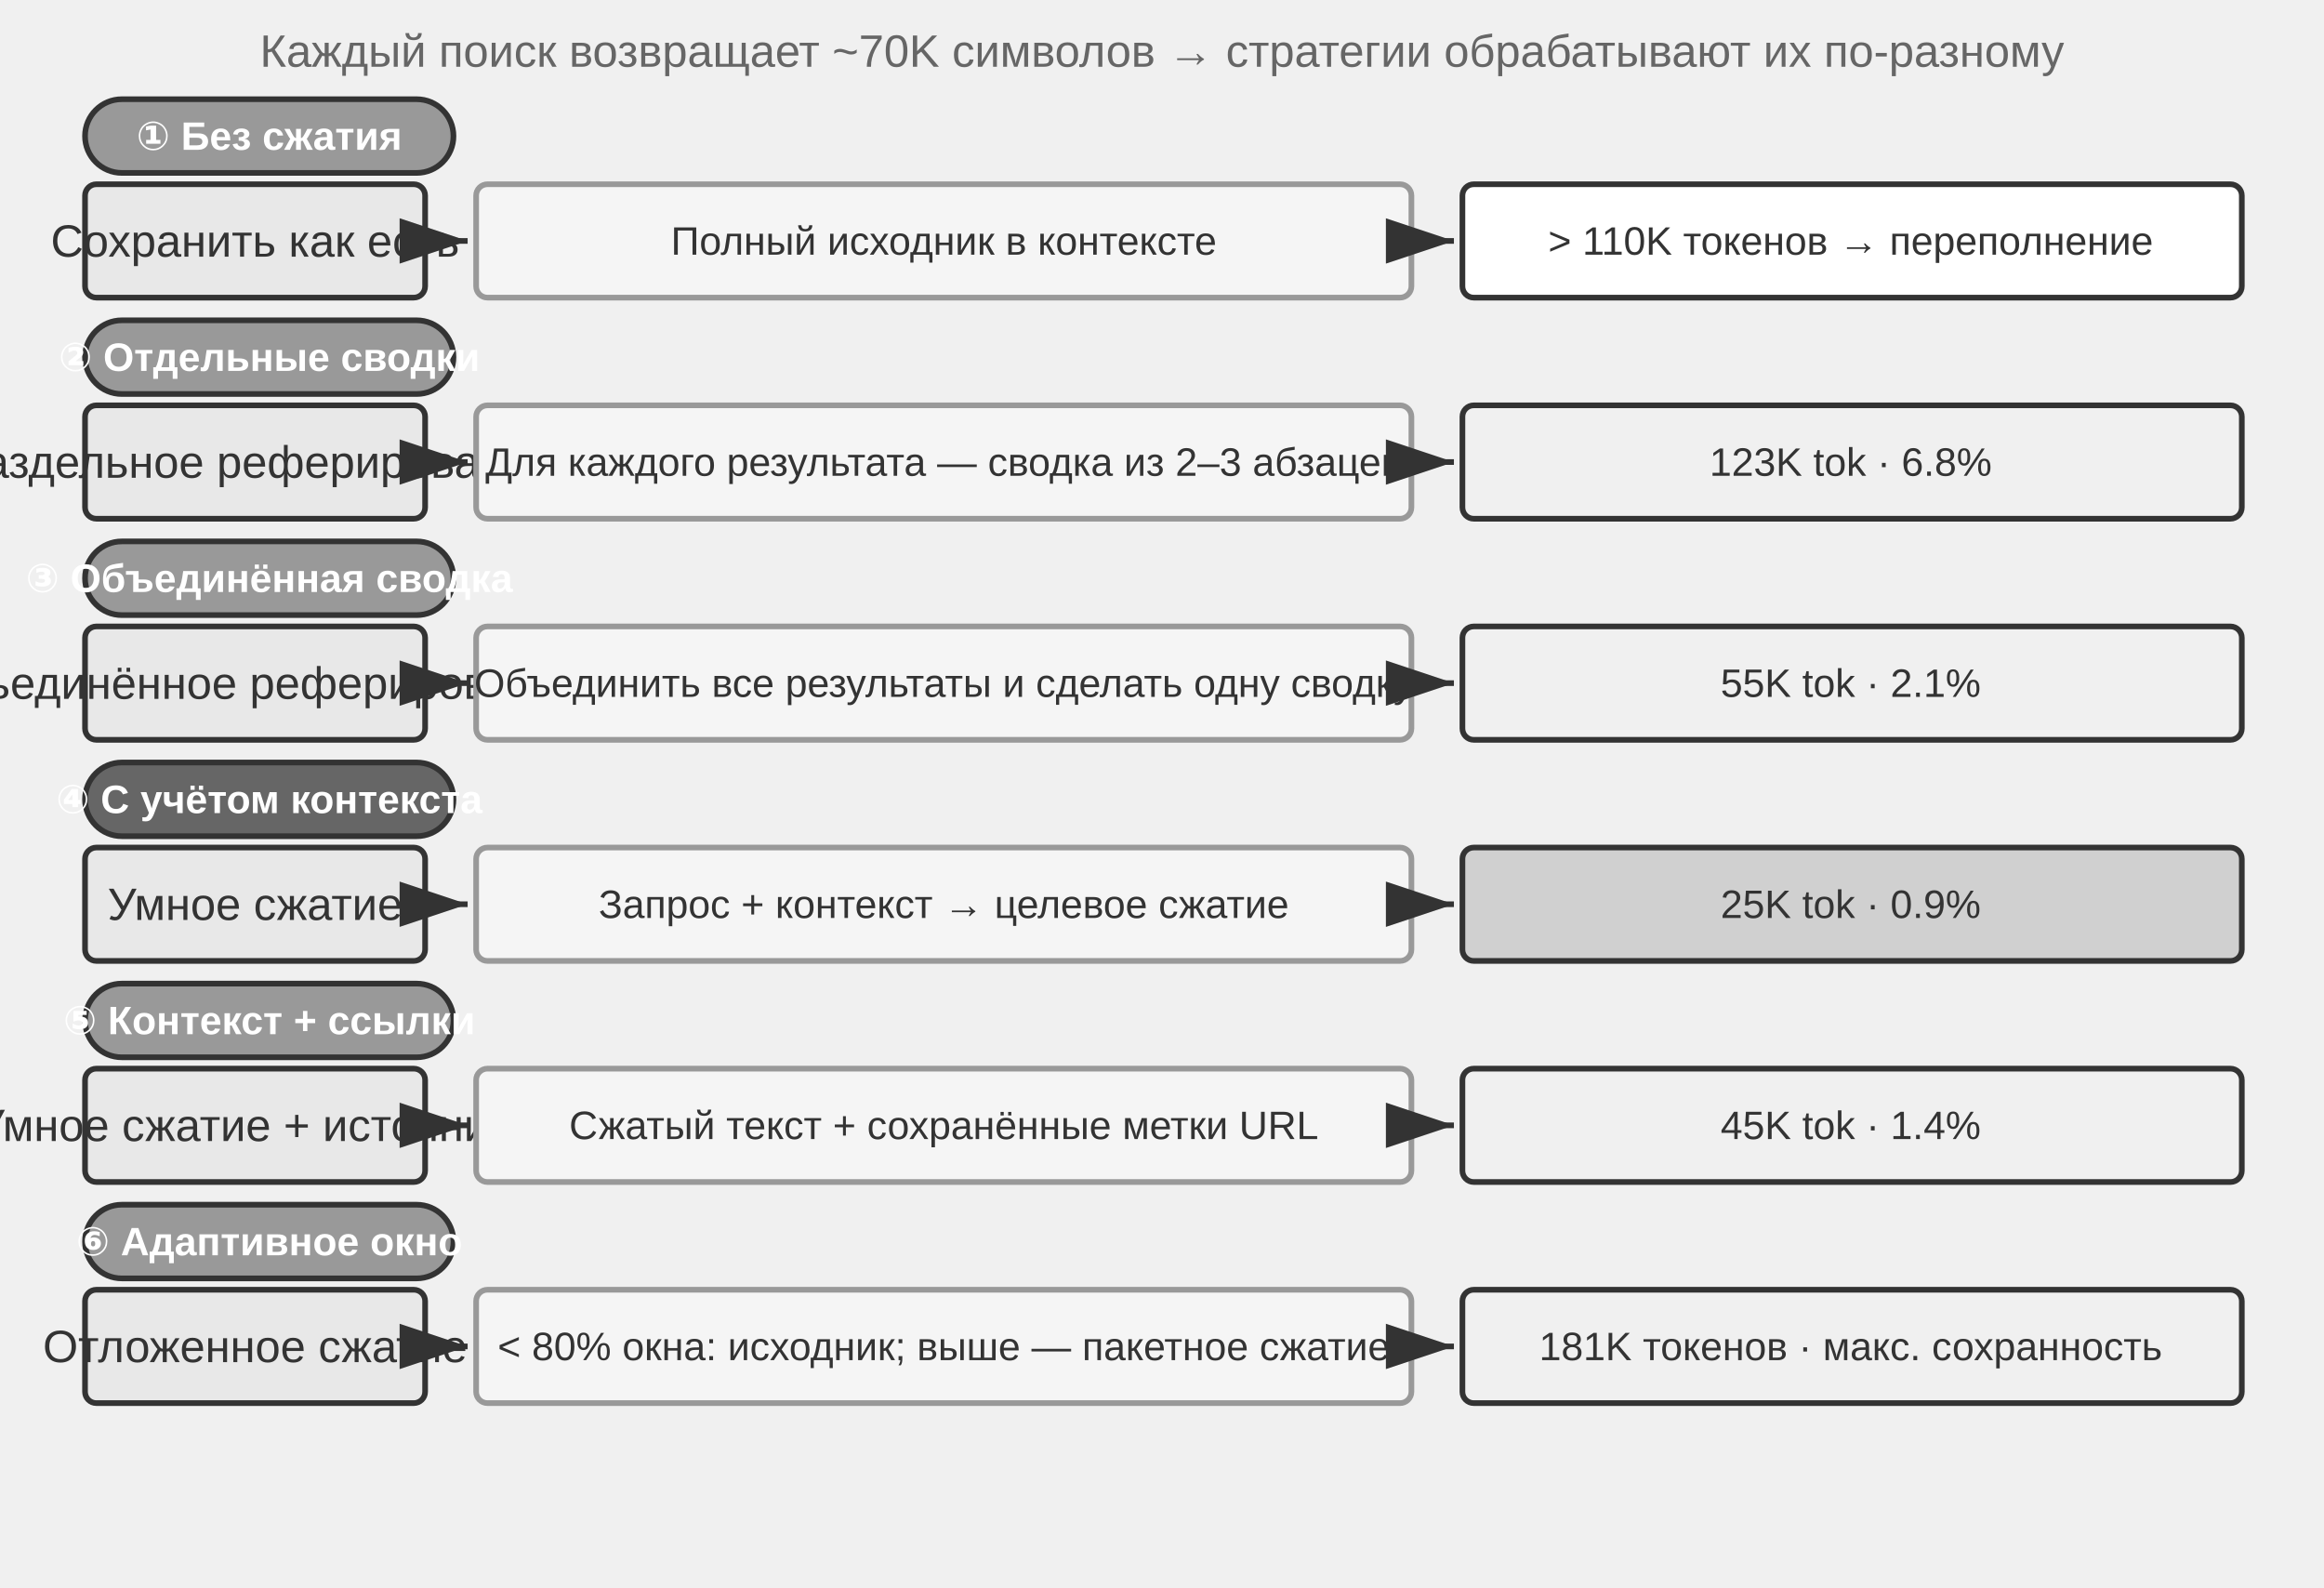
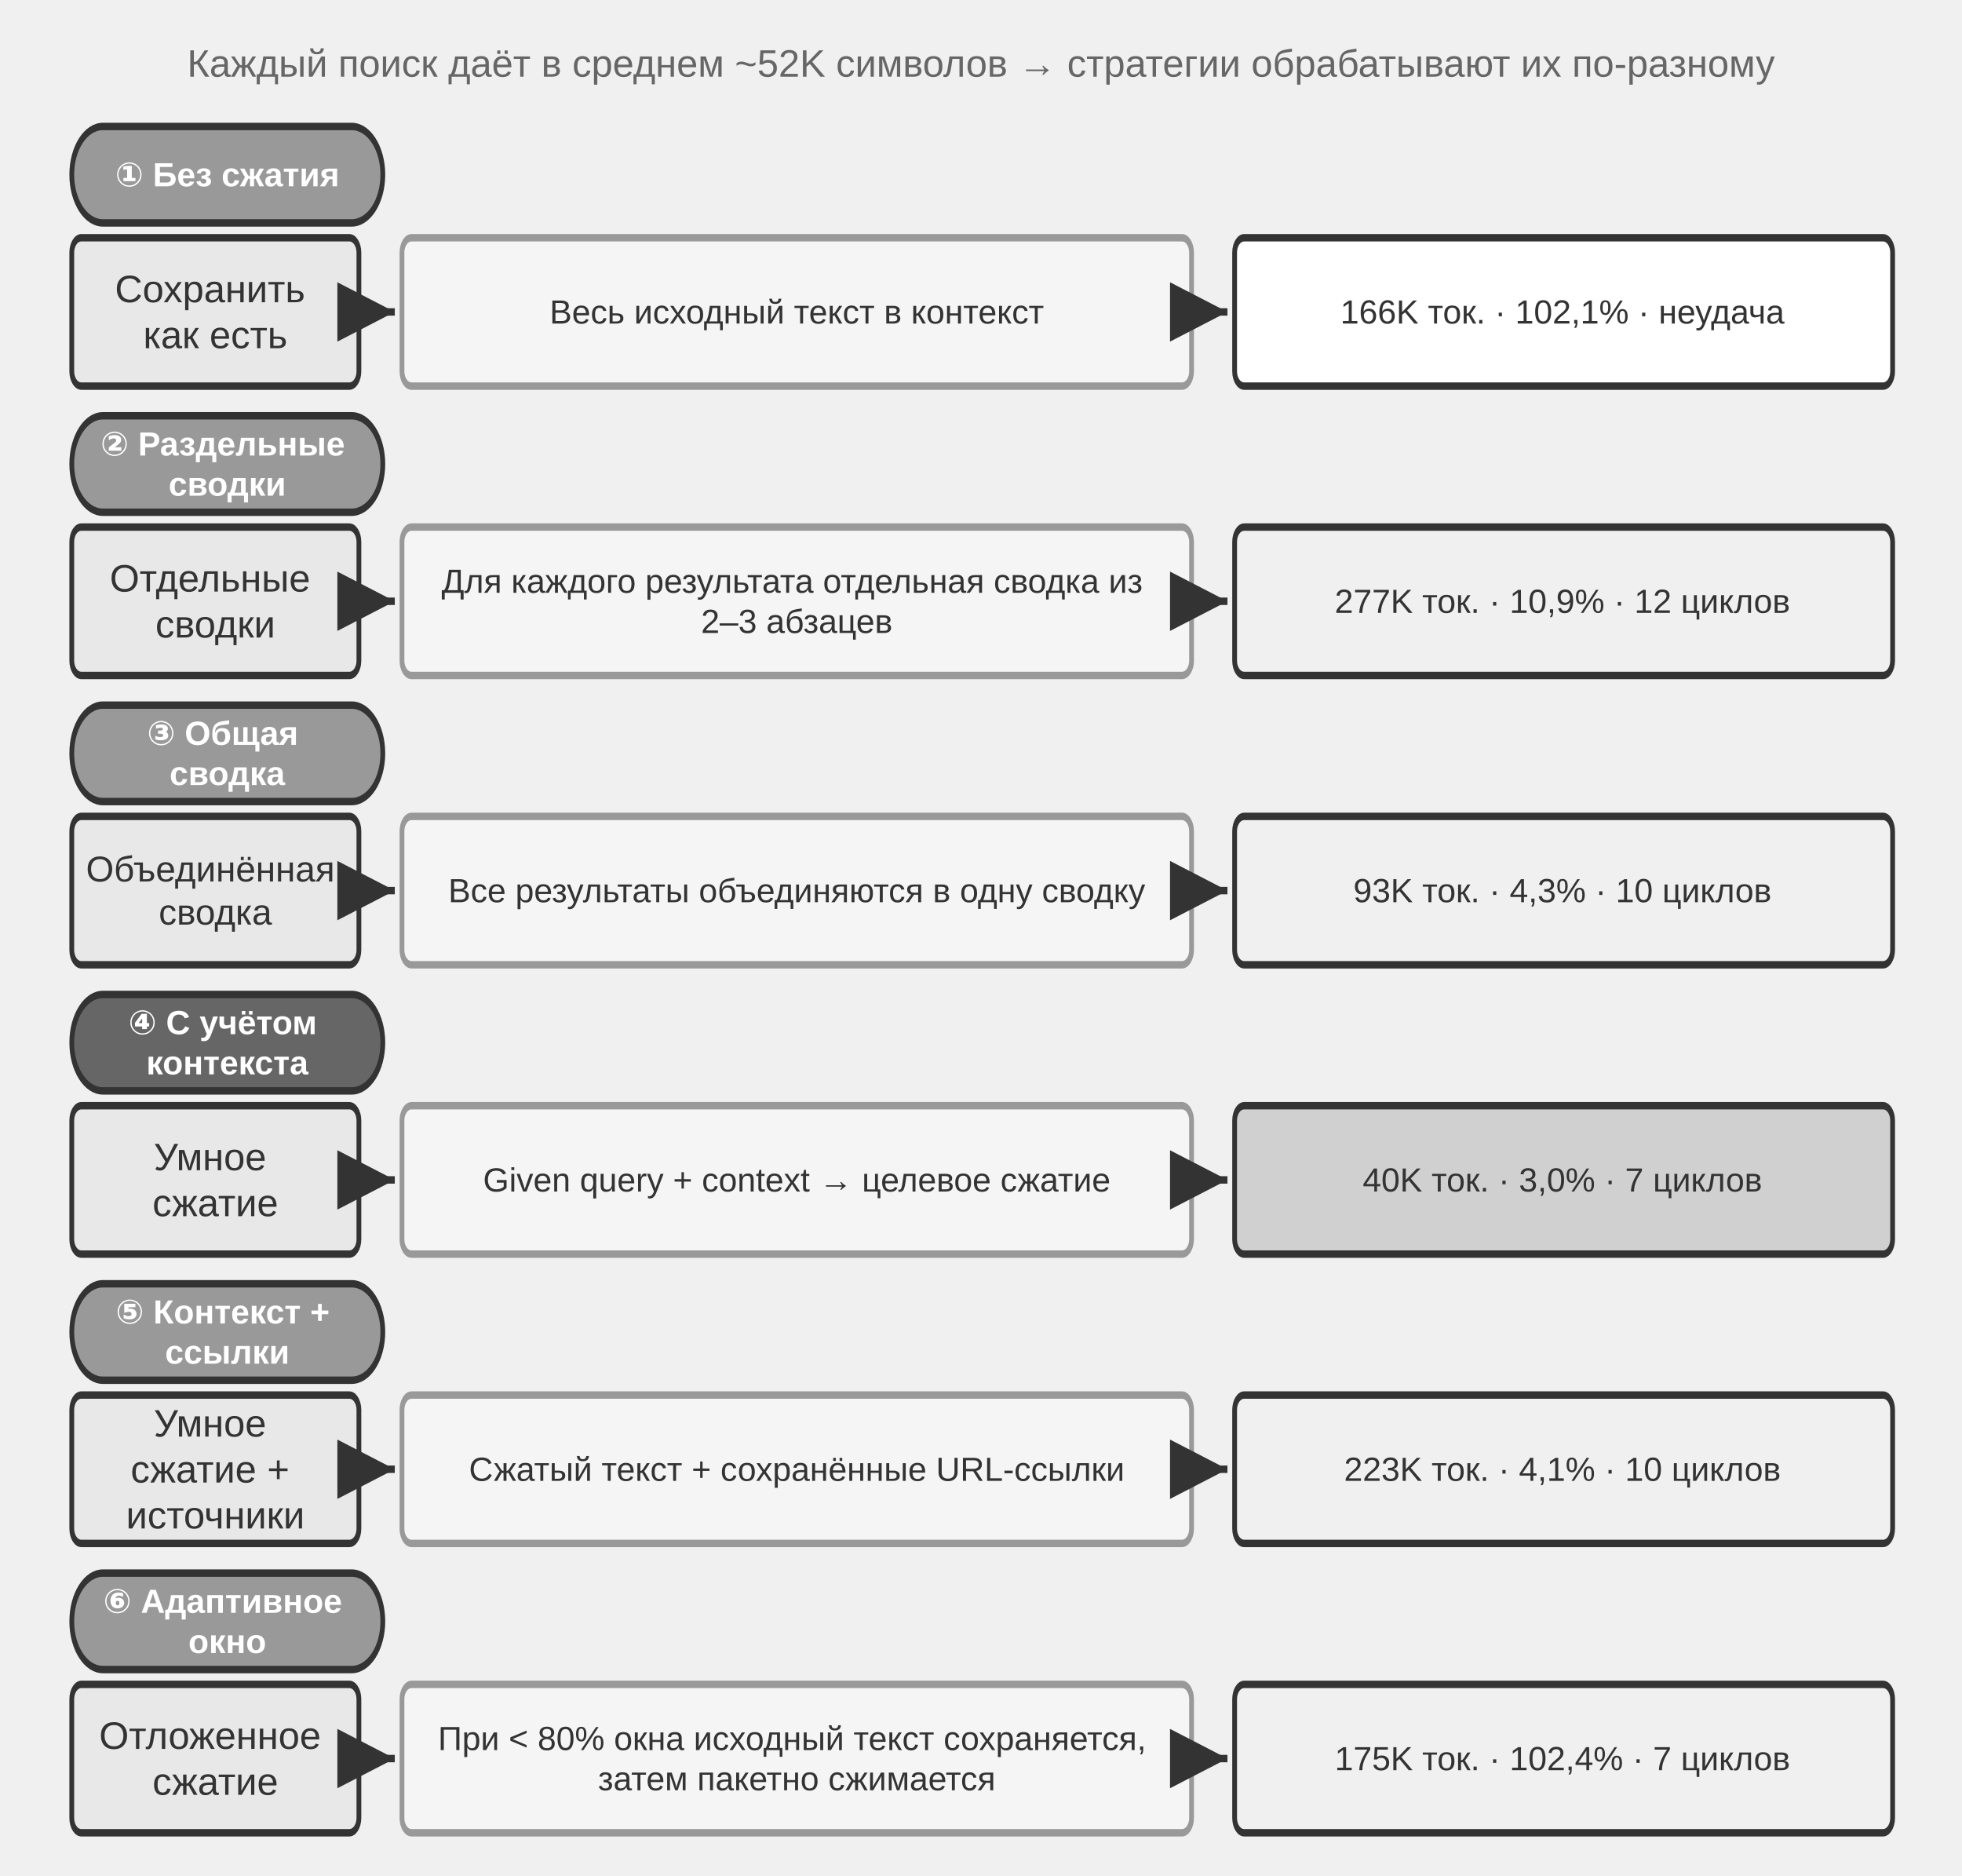
- <svg xmlns="http://www.w3.org/2000/svg" viewBox="0 40 820 560" width="820" height="560" style="background:#ffffff">
+ <svg xmlns="http://www.w3.org/2000/svg" viewBox="0 63.4 820 783.85" width="820" height="783.85" style="background:#ffffff">
  <defs>
    <marker id="ah" markerWidth="12" markerHeight="8" refX="12" refY="4" orient="auto">
      <polygon points="0 0, 12 4, 0 8" fill="#333333" />
    </marker>
    <marker id="ah-light" markerWidth="12" markerHeight="8" refX="12" refY="4" orient="auto">
      <polygon points="0 0, 12 4, 0 8" fill="#999999" />
    </marker>
  </defs>
-   <text x="410" y="58" font-family="Arial, 'Helvetica Neue', Helvetica, 'PingFang SC', 'Microsoft YaHei', sans-serif" font-size="16" fill="#666666" text-anchor="middle" dominant-baseline="central" font-weight="normal" textLength="359.59" lengthAdjust="spacingAndGlyphs">Каждый поиск возвращает ~70K символов → стратегии обрабатывают их по-разному</text>
-   <rect x="30" y="75" width="130" height="26" rx="13" fill="#999999" stroke="#333333" stroke-width="2" />
-   <text x="95.0" y="88.0" font-family="Arial, 'Helvetica Neue', Helvetica, 'PingFang SC', 'Microsoft YaHei', sans-serif" font-size="14" fill="#ffffff" text-anchor="middle" dominant-baseline="central" font-weight="bold" textLength="58.45" lengthAdjust="spacingAndGlyphs">① Без сжатия</text>
-   <rect x="30" y="105" width="120" height="40" rx="4" fill="#e8e8e8" stroke="#333333" stroke-width="2" />
-   <text x="90" y="125" font-family="Arial, 'Helvetica Neue', Helvetica, 'PingFang SC', 'Microsoft YaHei', sans-serif" font-size="16" fill="#333333" text-anchor="middle" dominant-baseline="central" font-weight="normal" textLength="64.00" lengthAdjust="spacingAndGlyphs">Сохранить как есть</text>
-   <line x1="152" y1="125" x2="165" y2="125" stroke="#333333" stroke-width="2" marker-end="url(#ah)" />
-   <rect x="168" y="105" width="330" height="40" rx="4" fill="#f5f5f5" stroke="#999999" stroke-width="2" />
-   <text x="333" y="125" font-family="Arial, 'Helvetica Neue', Helvetica, 'PingFang SC', 'Microsoft YaHei', sans-serif" font-size="14" fill="#333333" text-anchor="middle" dominant-baseline="central" font-weight="normal" textLength="126.00" lengthAdjust="spacingAndGlyphs">Полный исходник в контексте</text>
-   <line x1="500" y1="125" x2="513" y2="125" stroke="#333333" stroke-width="2" marker-end="url(#ah)" />
-   <rect x="516" y="105" width="275" height="40" rx="4" fill="#ffffff" stroke="#333333" stroke-width="2" />
-   <text x="653" y="125" font-family="Arial, 'Helvetica Neue', Helvetica, 'PingFang SC', 'Microsoft YaHei', sans-serif" font-size="14" fill="#333333" text-anchor="middle" dominant-baseline="central" font-weight="normal" textLength="116.08" lengthAdjust="spacingAndGlyphs">&gt; 110K токенов → переполнение</text>
-   <rect x="30" y="153" width="130" height="26" rx="13" fill="#999999" stroke="#333333" stroke-width="2" />
-   <text x="95.0" y="166.0" font-family="Arial, 'Helvetica Neue', Helvetica, 'PingFang SC', 'Microsoft YaHei', sans-serif" font-size="14" fill="#ffffff" text-anchor="middle" dominant-baseline="central" font-weight="bold" textLength="72.45" lengthAdjust="spacingAndGlyphs">② Отдельные сводки</text>
-   <rect x="30" y="183" width="120" height="40" rx="4" fill="#e8e8e8" stroke="#333333" stroke-width="2" />
-   <text x="90" y="203" font-family="Arial, 'Helvetica Neue', Helvetica, 'PingFang SC', 'Microsoft YaHei', sans-serif" font-size="16" fill="#333333" text-anchor="middle" dominant-baseline="central" font-weight="normal" textLength="64.00" lengthAdjust="spacingAndGlyphs">Раздельное реферирование</text>
-   <line x1="152" y1="203" x2="165" y2="203" stroke="#333333" stroke-width="2" marker-end="url(#ah)" />
-   <rect x="168" y="183" width="330" height="40" rx="4" fill="#f5f5f5" stroke="#999999" stroke-width="2" />
-   <text x="333" y="203" font-family="Arial, 'Helvetica Neue', Helvetica, 'PingFang SC', 'Microsoft YaHei', sans-serif" font-size="14" fill="#333333" text-anchor="middle" dominant-baseline="central" font-weight="normal" textLength="182.02" lengthAdjust="spacingAndGlyphs">Для каждого результата — сводка из 2–3 абзацев</text>
-   <line x1="500" y1="203" x2="513" y2="203" stroke="#333333" stroke-width="2" marker-end="url(#ah)" />
-   <rect x="516" y="183" width="275" height="40" rx="4" fill="#f0f0f0" stroke="#333333" stroke-width="2" />
-   <text x="653" y="203" font-family="Arial, 'Helvetica Neue', Helvetica, 'PingFang SC', 'Microsoft YaHei', sans-serif" font-size="14" fill="#333333" text-anchor="middle" dominant-baseline="central" font-weight="normal">123K tok · 6.8%</text>
-   <rect x="30" y="231" width="130" height="26" rx="13" fill="#999999" stroke="#333333" stroke-width="2" />
-   <text x="95.0" y="244.0" font-family="Arial, 'Helvetica Neue', Helvetica, 'PingFang SC', 'Microsoft YaHei', sans-serif" font-size="14" fill="#ffffff" text-anchor="middle" dominant-baseline="central" font-weight="bold" textLength="72.45" lengthAdjust="spacingAndGlyphs">③ Объединённая сводка</text>
-   <rect x="30" y="261" width="120" height="40" rx="4" fill="#e8e8e8" stroke="#333333" stroke-width="2" />
-   <text x="90" y="281" font-family="Arial, 'Helvetica Neue', Helvetica, 'PingFang SC', 'Microsoft YaHei', sans-serif" font-size="16" fill="#333333" text-anchor="middle" dominant-baseline="central" font-weight="normal" textLength="64.00" lengthAdjust="spacingAndGlyphs">Объединённое реферирование</text>
-   <line x1="152" y1="281" x2="165" y2="281" stroke="#333333" stroke-width="2" marker-end="url(#ah)" />
-   <rect x="168" y="261" width="330" height="40" rx="4" fill="#f5f5f5" stroke="#999999" stroke-width="2" />
-   <text x="333" y="281" font-family="Arial, 'Helvetica Neue', Helvetica, 'PingFang SC', 'Microsoft YaHei', sans-serif" font-size="14" fill="#333333" text-anchor="middle" dominant-baseline="central" font-weight="normal" textLength="154.00" lengthAdjust="spacingAndGlyphs">Объединить все результаты и сделать одну сводку</text>
-   <line x1="500" y1="281" x2="513" y2="281" stroke="#333333" stroke-width="2" marker-end="url(#ah)" />
-   <rect x="516" y="261" width="275" height="40" rx="4" fill="#f0f0f0" stroke="#333333" stroke-width="2" />
-   <text x="653" y="281" font-family="Arial, 'Helvetica Neue', Helvetica, 'PingFang SC', 'Microsoft YaHei', sans-serif" font-size="14" fill="#333333" text-anchor="middle" dominant-baseline="central" font-weight="normal">55K tok · 2.1%</text>
-   <rect x="30" y="309" width="130" height="26" rx="13" fill="#666666" stroke="#333333" stroke-width="2" />
-   <text x="95.0" y="322.0" font-family="Arial, 'Helvetica Neue', Helvetica, 'PingFang SC', 'Microsoft YaHei', sans-serif" font-size="14" fill="#ffffff" text-anchor="middle" dominant-baseline="central" font-weight="bold" textLength="86.45" lengthAdjust="spacingAndGlyphs">④ С учётом контекста</text>
-   <rect x="30" y="339" width="120" height="40" rx="4" fill="#e8e8e8" stroke="#333333" stroke-width="2" />
-   <text x="90" y="359" font-family="Arial, 'Helvetica Neue', Helvetica, 'PingFang SC', 'Microsoft YaHei', sans-serif" font-size="16" fill="#333333" text-anchor="middle" dominant-baseline="central" font-weight="normal" textLength="64.00" lengthAdjust="spacingAndGlyphs">Умное сжатие</text>
-   <line x1="152" y1="359" x2="165" y2="359" stroke="#333333" stroke-width="2" marker-end="url(#ah)" />
-   <rect x="168" y="339" width="330" height="40" rx="4" fill="#f5f5f5" stroke="#999999" stroke-width="2" />
-   <text x="333" y="359" font-family="Arial, 'Helvetica Neue', Helvetica, 'PingFang SC', 'Microsoft YaHei', sans-serif" font-size="14" fill="#333333" text-anchor="middle" dominant-baseline="central" font-weight="normal" textLength="228.36" lengthAdjust="spacingAndGlyphs">Запрос + контекст → целевое сжатие</text>
-   <line x1="500" y1="359" x2="513" y2="359" stroke="#333333" stroke-width="2" marker-end="url(#ah)" />
-   <rect x="516" y="339" width="275" height="40" rx="4" fill="#d0d0d0" stroke="#333333" stroke-width="2" />
-   <text x="653" y="359" font-family="Arial, 'Helvetica Neue', Helvetica, 'PingFang SC', 'Microsoft YaHei', sans-serif" font-size="14" fill="#333333" text-anchor="middle" dominant-baseline="central" font-weight="normal">25K tok · 0.9%</text>
-   <rect x="30" y="387" width="130" height="26" rx="13" fill="#999999" stroke="#333333" stroke-width="2" />
-   <text x="95.0" y="400.0" font-family="Arial, 'Helvetica Neue', Helvetica, 'PingFang SC', 'Microsoft YaHei', sans-serif" font-size="14" fill="#ffffff" text-anchor="middle" dominant-baseline="central" font-weight="bold" textLength="80.63" lengthAdjust="spacingAndGlyphs">⑤ Контекст + ссылки</text>
-   <rect x="30" y="417" width="120" height="40" rx="4" fill="#e8e8e8" stroke="#333333" stroke-width="2" />
-   <text x="90" y="437" font-family="Arial, 'Helvetica Neue', Helvetica, 'PingFang SC', 'Microsoft YaHei', sans-serif" font-size="16" fill="#333333" text-anchor="middle" dominant-baseline="central" font-weight="normal" textLength="73.34" lengthAdjust="spacingAndGlyphs">Умное сжатие + источники</text>
-   <line x1="152" y1="437" x2="165" y2="437" stroke="#333333" stroke-width="2" marker-end="url(#ah)" />
-   <rect x="168" y="417" width="330" height="40" rx="4" fill="#f5f5f5" stroke="#999999" stroke-width="2" />
-   <text x="333" y="437" font-family="Arial, 'Helvetica Neue', Helvetica, 'PingFang SC', 'Microsoft YaHei', sans-serif" font-size="14" fill="#333333" text-anchor="middle" dominant-baseline="central" font-weight="normal" textLength="191.23" lengthAdjust="spacingAndGlyphs">Сжатый текст + сохранённые метки URL</text>
-   <line x1="500" y1="437" x2="513" y2="437" stroke="#333333" stroke-width="2" marker-end="url(#ah)" />
-   <rect x="516" y="417" width="275" height="40" rx="4" fill="#f0f0f0" stroke="#333333" stroke-width="2" />
-   <text x="653" y="437" font-family="Arial, 'Helvetica Neue', Helvetica, 'PingFang SC', 'Microsoft YaHei', sans-serif" font-size="14" fill="#333333" text-anchor="middle" dominant-baseline="central" font-weight="normal">45K tok · 1.4%</text>
-   <rect x="30" y="465" width="130" height="26" rx="13" fill="#999999" stroke="#333333" stroke-width="2" />
-   <text x="95.0" y="478.0" font-family="Arial, 'Helvetica Neue', Helvetica, 'PingFang SC', 'Microsoft YaHei', sans-serif" font-size="14" fill="#ffffff" text-anchor="middle" dominant-baseline="central" font-weight="bold" textLength="86.45" lengthAdjust="spacingAndGlyphs">⑥ Адаптивное окно</text>
-   <rect x="30" y="495" width="120" height="40" rx="4" fill="#e8e8e8" stroke="#333333" stroke-width="2" />
-   <text x="90" y="515" font-family="Arial, 'Helvetica Neue', Helvetica, 'PingFang SC', 'Microsoft YaHei', sans-serif" font-size="16" fill="#333333" text-anchor="middle" dominant-baseline="central" font-weight="normal" textLength="64.00" lengthAdjust="spacingAndGlyphs">Отложенное сжатие</text>
-   <line x1="152" y1="515" x2="165" y2="515" stroke="#333333" stroke-width="2" marker-end="url(#ah)" />
-   <rect x="168" y="495" width="330" height="40" rx="4" fill="#f5f5f5" stroke="#999999" stroke-width="2" />
-   <text x="333" y="515" font-family="Arial, 'Helvetica Neue', Helvetica, 'PingFang SC', 'Microsoft YaHei', sans-serif" font-size="14" fill="#333333" text-anchor="middle" dominant-baseline="central" font-weight="normal" textLength="225.98" lengthAdjust="spacingAndGlyphs">&lt; 80% окна: исходник; выше — пакетное сжатие</text>
-   <line x1="500" y1="515" x2="513" y2="515" stroke="#333333" stroke-width="2" marker-end="url(#ah)" />
-   <rect x="516" y="495" width="275" height="40" rx="4" fill="#f0f0f0" stroke="#333333" stroke-width="2" />
-   <text x="653" y="515" font-family="Arial, 'Helvetica Neue', Helvetica, 'PingFang SC', 'Microsoft YaHei', sans-serif" font-size="14" fill="#333333" text-anchor="middle" dominant-baseline="central" font-weight="normal" textLength="123.70" lengthAdjust="spacingAndGlyphs">181K токенов · макс. сохранность</text>
+   <g transform="scale(1 1.55)">
+     <text x="410" y="58" font-family="Arial, 'Helvetica Neue', Helvetica, 'PingFang SC', 'Microsoft YaHei', sans-serif" font-size="16" fill="#666666" text-anchor="middle" dominant-baseline="central" font-weight="normal" transform="translate(410 58) scale(1 0.6451613) translate(-410 -58)" style="font-family: Arial, sans-serif;">
+       <tspan x="410" y="58">Каждый поиск даёт в среднем ~52K символов → стратегии обрабатывают их по-разному</tspan>
+     </text>
+     <rect x="30" y="75" width="130" height="26" rx="13" fill="#999999" stroke="#333333" stroke-width="2" />
+     <text x="95.0" y="88.0" font-family="Arial, 'Helvetica Neue', Helvetica, 'PingFang SC', 'Microsoft YaHei', sans-serif" font-size="14" fill="#ffffff" text-anchor="middle" dominant-baseline="central" font-weight="bold" transform="translate(95 88) scale(1 0.6451613) translate(-95 -88)" style="font-family: Arial, sans-serif;">
+       <tspan x="95" y="88">① Без сжатия</tspan>
+     </text>
+     <rect x="30" y="105" width="120" height="40" rx="4" fill="#e8e8e8" stroke="#333333" stroke-width="2" />
+     <text x="90" y="125" font-family="Arial, 'Helvetica Neue', Helvetica, 'PingFang SC', 'Microsoft YaHei', sans-serif" font-size="16" fill="#333333" text-anchor="middle" dominant-baseline="central" font-weight="normal" transform="translate(90 125) scale(1 0.6451613) translate(-90 -125)" style="font-family: Arial, sans-serif;">
+       <tspan x="90" y="115.4">Сохранить </tspan>
+       <tspan x="90" y="134.6">как есть</tspan>
+     </text>
+     <line x1="152" y1="125" x2="165" y2="125" stroke="#333333" stroke-width="2" marker-end="url(#ah)" />
+     <rect x="168" y="105" width="330" height="40" rx="4" fill="#f5f5f5" stroke="#999999" stroke-width="2" />
+     <text x="333" y="125" font-family="Arial, 'Helvetica Neue', Helvetica, 'PingFang SC', 'Microsoft YaHei', sans-serif" font-size="14" fill="#333333" text-anchor="middle" dominant-baseline="central" font-weight="normal" transform="translate(333 125) scale(1 0.6451613) translate(-333 -125)" style="font-family: Arial, sans-serif;">
+       <tspan x="333" y="125">Весь исходный текст в контекст</tspan>
+     </text>
+     <line x1="500" y1="125" x2="513" y2="125" stroke="#333333" stroke-width="2" marker-end="url(#ah)" />
+     <rect x="516" y="105" width="275" height="40" rx="4" fill="#ffffff" stroke="#333333" stroke-width="2" />
+     <text x="653" y="125" font-family="Arial, 'Helvetica Neue', Helvetica, 'PingFang SC', 'Microsoft YaHei', sans-serif" font-size="14" fill="#333333" text-anchor="middle" dominant-baseline="central" font-weight="normal" transform="translate(653 125) scale(1 0.6451613) translate(-653 -125)" style="font-family: Arial, sans-serif;">
+       <tspan x="653" y="125">166K ток. · 102,1% · неудача</tspan>
+     </text>
+     <rect x="30" y="153" width="130" height="26" rx="13" fill="#999999" stroke="#333333" stroke-width="2" />
+     <text x="95.0" y="166.0" font-family="Arial, 'Helvetica Neue', Helvetica, 'PingFang SC', 'Microsoft YaHei', sans-serif" font-size="14" fill="#ffffff" text-anchor="middle" dominant-baseline="central" font-weight="bold" transform="translate(95 166) scale(1 0.6451613) translate(-95 -166)" style="font-family: Arial, sans-serif;">
+       <tspan x="95" y="157.6">② Раздельные </tspan>
+       <tspan x="95" y="174.4">сводки</tspan>
+     </text>
+     <rect x="30" y="183" width="120" height="40" rx="4" fill="#e8e8e8" stroke="#333333" stroke-width="2" />
+     <text x="90" y="203" font-family="Arial, 'Helvetica Neue', Helvetica, 'PingFang SC', 'Microsoft YaHei', sans-serif" font-size="16" fill="#333333" text-anchor="middle" dominant-baseline="central" font-weight="normal" transform="translate(90 203) scale(1 0.6451613) translate(-90 -203)" style="font-family: Arial, sans-serif;">
+       <tspan x="90" y="193.4">Отдельные </tspan>
+       <tspan x="90" y="212.6">сводки</tspan>
+     </text>
+     <line x1="152" y1="203" x2="165" y2="203" stroke="#333333" stroke-width="2" marker-end="url(#ah)" />
+     <rect x="168" y="183" width="330" height="40" rx="4" fill="#f5f5f5" stroke="#999999" stroke-width="2" />
+     <text x="333" y="203" font-family="Arial, 'Helvetica Neue', Helvetica, 'PingFang SC', 'Microsoft YaHei', sans-serif" font-size="14" fill="#333333" text-anchor="middle" dominant-baseline="central" font-weight="normal" transform="translate(333 203) scale(1 0.6451613) translate(-333 -203)" style="font-family: Arial, sans-serif;">
+       <tspan x="333" y="194.6">Для каждого результата отдельная сводка из </tspan>
+       <tspan x="333" y="211.4">2–3 абзацев</tspan>
+     </text>
+     <line x1="500" y1="203" x2="513" y2="203" stroke="#333333" stroke-width="2" marker-end="url(#ah)" />
+     <rect x="516" y="183" width="275" height="40" rx="4" fill="#f0f0f0" stroke="#333333" stroke-width="2" />
+     <text x="653" y="203" font-family="Arial, 'Helvetica Neue', Helvetica, 'PingFang SC', 'Microsoft YaHei', sans-serif" font-size="14" fill="#333333" text-anchor="middle" dominant-baseline="central" font-weight="normal" transform="translate(653 203) scale(1 0.6451613) translate(-653 -203)" style="font-family: Arial, sans-serif;">
+       <tspan x="653" y="203">277K ток. · 10,9% · 12 циклов</tspan>
+     </text>
+     <rect x="30" y="231" width="130" height="26" rx="13" fill="#999999" stroke="#333333" stroke-width="2" />
+     <text x="95.0" y="244.0" font-family="Arial, 'Helvetica Neue', Helvetica, 'PingFang SC', 'Microsoft YaHei', sans-serif" font-size="14" fill="#ffffff" text-anchor="middle" dominant-baseline="central" font-weight="bold" transform="translate(95 244) scale(1 0.6451613) translate(-95 -244)" style="font-family: Arial, sans-serif;">
+       <tspan x="95" y="235.6">③ Общая </tspan>
+       <tspan x="95" y="252.4">сводка</tspan>
+     </text>
+     <rect x="30" y="261" width="120" height="40" rx="4" fill="#e8e8e8" stroke="#333333" stroke-width="2" />
+     <text x="90" y="281" font-family="Arial, 'Helvetica Neue', Helvetica, 'PingFang SC', 'Microsoft YaHei', sans-serif" font-size="16" fill="#333333" text-anchor="middle" dominant-baseline="central" font-weight="normal" transform="translate(90 281) scale(1 0.6451613) translate(-90 -281)" style="font-family: Arial, sans-serif; font-size: 15.008px;">
+       <tspan x="90" y="271.995">Объединённая </tspan>
+       <tspan x="90" y="290.005">сводка</tspan>
+     </text>
+     <line x1="152" y1="281" x2="165" y2="281" stroke="#333333" stroke-width="2" marker-end="url(#ah)" />
+     <rect x="168" y="261" width="330" height="40" rx="4" fill="#f5f5f5" stroke="#999999" stroke-width="2" />
+     <text x="333" y="281" font-family="Arial, 'Helvetica Neue', Helvetica, 'PingFang SC', 'Microsoft YaHei', sans-serif" font-size="14" fill="#333333" text-anchor="middle" dominant-baseline="central" font-weight="normal" transform="translate(333 281) scale(1 0.6451613) translate(-333 -281)" style="font-family: Arial, sans-serif;">
+       <tspan x="333" y="281">Все результаты объединяются в одну сводку</tspan>
+     </text>
+     <line x1="500" y1="281" x2="513" y2="281" stroke="#333333" stroke-width="2" marker-end="url(#ah)" />
+     <rect x="516" y="261" width="275" height="40" rx="4" fill="#f0f0f0" stroke="#333333" stroke-width="2" />
+     <text x="653" y="281" font-family="Arial, 'Helvetica Neue', Helvetica, 'PingFang SC', 'Microsoft YaHei', sans-serif" font-size="14" fill="#333333" text-anchor="middle" dominant-baseline="central" font-weight="normal" transform="translate(653 281) scale(1 0.6451613) translate(-653 -281)" style="font-family: Arial, sans-serif;">
+       <tspan x="653" y="281">93K ток. · 4,3% · 10 циклов</tspan>
+     </text>
+     <rect x="30" y="309" width="130" height="26" rx="13" fill="#666666" stroke="#333333" stroke-width="2" />
+     <text x="95.0" y="322.0" font-family="Arial, 'Helvetica Neue', Helvetica, 'PingFang SC', 'Microsoft YaHei', sans-serif" font-size="14" fill="#ffffff" text-anchor="middle" dominant-baseline="central" font-weight="bold" transform="translate(95 322) scale(1 0.6451613) translate(-95 -322)" style="font-family: Arial, sans-serif;">
+       <tspan x="95" y="313.6">④ С учётом </tspan>
+       <tspan x="95" y="330.4">контекста</tspan>
+     </text>
+     <rect x="30" y="339" width="120" height="40" rx="4" fill="#e8e8e8" stroke="#333333" stroke-width="2" />
+     <text x="90" y="359" font-family="Arial, 'Helvetica Neue', Helvetica, 'PingFang SC', 'Microsoft YaHei', sans-serif" font-size="16" fill="#333333" text-anchor="middle" dominant-baseline="central" font-weight="normal" transform="translate(90 359) scale(1 0.6451613) translate(-90 -359)" style="font-family: Arial, sans-serif;">
+       <tspan x="90" y="349.4">Умное </tspan>
+       <tspan x="90" y="368.6">сжатие</tspan>
+     </text>
+     <line x1="152" y1="359" x2="165" y2="359" stroke="#333333" stroke-width="2" marker-end="url(#ah)" />
+     <rect x="168" y="339" width="330" height="40" rx="4" fill="#f5f5f5" stroke="#999999" stroke-width="2" />
+     <text x="333" y="359" font-family="Arial, 'Helvetica Neue', Helvetica, 'PingFang SC', 'Microsoft YaHei', sans-serif" font-size="14" fill="#333333" text-anchor="middle" dominant-baseline="central" font-weight="normal" transform="translate(333 359) scale(1 0.6451613) translate(-333 -359)" style="font-family: Arial, sans-serif;">
+       <tspan x="333" y="359">Given query + context → целевое сжатие</tspan>
+     </text>
+     <line x1="500" y1="359" x2="513" y2="359" stroke="#333333" stroke-width="2" marker-end="url(#ah)" />
+     <rect x="516" y="339" width="275" height="40" rx="4" fill="#d0d0d0" stroke="#333333" stroke-width="2" />
+     <text x="653" y="359" font-family="Arial, 'Helvetica Neue', Helvetica, 'PingFang SC', 'Microsoft YaHei', sans-serif" font-size="14" fill="#333333" text-anchor="middle" dominant-baseline="central" font-weight="normal" transform="translate(653 359) scale(1 0.6451613) translate(-653 -359)" style="font-family: Arial, sans-serif;">
+       <tspan x="653" y="359">40K ток. · 3,0% · 7 циклов</tspan>
+     </text>
+     <rect x="30" y="387" width="130" height="26" rx="13" fill="#999999" stroke="#333333" stroke-width="2" />
+     <text x="95.0" y="400.0" font-family="Arial, 'Helvetica Neue', Helvetica, 'PingFang SC', 'Microsoft YaHei', sans-serif" font-size="14" fill="#ffffff" text-anchor="middle" dominant-baseline="central" font-weight="bold" transform="translate(95 400) scale(1 0.6451613) translate(-95 -400)" style="font-family: Arial, sans-serif;">
+       <tspan x="95" y="391.6">⑤ Контекст + </tspan>
+       <tspan x="95" y="408.4">ссылки</tspan>
+     </text>
+     <rect x="30" y="417" width="120" height="40" rx="4" fill="#e8e8e8" stroke="#333333" stroke-width="2" />
+     <text x="90" y="437" font-family="Arial, 'Helvetica Neue', Helvetica, 'PingFang SC', 'Microsoft YaHei', sans-serif" font-size="16" fill="#333333" text-anchor="middle" dominant-baseline="central" font-weight="normal" transform="translate(90 437) scale(1 0.6451613) translate(-90 -437)" style="font-family: Arial, sans-serif;">
+       <tspan x="90" y="417.8">Умное </tspan>
+       <tspan x="90" y="437">сжатие + </tspan>
+       <tspan x="90" y="456.2">источники</tspan>
+     </text>
+     <line x1="152" y1="437" x2="165" y2="437" stroke="#333333" stroke-width="2" marker-end="url(#ah)" />
+     <rect x="168" y="417" width="330" height="40" rx="4" fill="#f5f5f5" stroke="#999999" stroke-width="2" />
+     <text x="333" y="437" font-family="Arial, 'Helvetica Neue', Helvetica, 'PingFang SC', 'Microsoft YaHei', sans-serif" font-size="14" fill="#333333" text-anchor="middle" dominant-baseline="central" font-weight="normal" transform="translate(333 437) scale(1 0.6451613) translate(-333 -437)" style="font-family: Arial, sans-serif;">
+       <tspan x="333" y="437">Сжатый текст + сохранённые URL-ссылки</tspan>
+     </text>
+     <line x1="500" y1="437" x2="513" y2="437" stroke="#333333" stroke-width="2" marker-end="url(#ah)" />
+     <rect x="516" y="417" width="275" height="40" rx="4" fill="#f0f0f0" stroke="#333333" stroke-width="2" />
+     <text x="653" y="437" font-family="Arial, 'Helvetica Neue', Helvetica, 'PingFang SC', 'Microsoft YaHei', sans-serif" font-size="14" fill="#333333" text-anchor="middle" dominant-baseline="central" font-weight="normal" transform="translate(653 437) scale(1 0.6451613) translate(-653 -437)" style="font-family: Arial, sans-serif;">
+       <tspan x="653" y="437">223K ток. · 4,1% · 10 циклов</tspan>
+     </text>
+     <rect x="30" y="465" width="130" height="26" rx="13" fill="#999999" stroke="#333333" stroke-width="2" />
+     <text x="95.0" y="478.0" font-family="Arial, 'Helvetica Neue', Helvetica, 'PingFang SC', 'Microsoft YaHei', sans-serif" font-size="14" fill="#ffffff" text-anchor="middle" dominant-baseline="central" font-weight="bold" transform="translate(95 478) scale(1 0.6451613) translate(-95 -478)" style="font-family: Arial, sans-serif;">
+       <tspan x="95" y="469.6">⑥ Адаптивное </tspan>
+       <tspan x="95" y="486.4">окно</tspan>
+     </text>
+     <rect x="30" y="495" width="120" height="40" rx="4" fill="#e8e8e8" stroke="#333333" stroke-width="2" />
+     <text x="90" y="515" font-family="Arial, 'Helvetica Neue', Helvetica, 'PingFang SC', 'Microsoft YaHei', sans-serif" font-size="16" fill="#333333" text-anchor="middle" dominant-baseline="central" font-weight="normal" transform="translate(90 515) scale(1 0.6451613) translate(-90 -515)" style="font-family: Arial, sans-serif;">
+       <tspan x="90" y="505.4">Отложенное </tspan>
+       <tspan x="90" y="524.6">сжатие</tspan>
+     </text>
+     <line x1="152" y1="515" x2="165" y2="515" stroke="#333333" stroke-width="2" marker-end="url(#ah)" />
+     <rect x="168" y="495" width="330" height="40" rx="4" fill="#f5f5f5" stroke="#999999" stroke-width="2" />
+     <text x="333" y="515" font-family="Arial, 'Helvetica Neue', Helvetica, 'PingFang SC', 'Microsoft YaHei', sans-serif" font-size="14" fill="#333333" text-anchor="middle" dominant-baseline="central" font-weight="normal" transform="translate(333 515) scale(1 0.6451613) translate(-333 -515)" style="font-family: Arial, sans-serif;">
+       <tspan x="333" y="506.6">При &lt; 80% окна исходный текст сохраняется, </tspan>
+       <tspan x="333" y="523.4">затем пакетно сжимается</tspan>
+     </text>
+     <line x1="500" y1="515" x2="513" y2="515" stroke="#333333" stroke-width="2" marker-end="url(#ah)" />
+     <rect x="516" y="495" width="275" height="40" rx="4" fill="#f0f0f0" stroke="#333333" stroke-width="2" />
+     <text x="653" y="515" font-family="Arial, 'Helvetica Neue', Helvetica, 'PingFang SC', 'Microsoft YaHei', sans-serif" font-size="14" fill="#333333" text-anchor="middle" dominant-baseline="central" font-weight="normal" transform="translate(653 515) scale(1 0.6451613) translate(-653 -515)" style="font-family: Arial, sans-serif;">
+       <tspan x="653" y="515">175K ток. · 102,4% · 7 циклов</tspan>
+     </text>
+   </g>
</svg>
